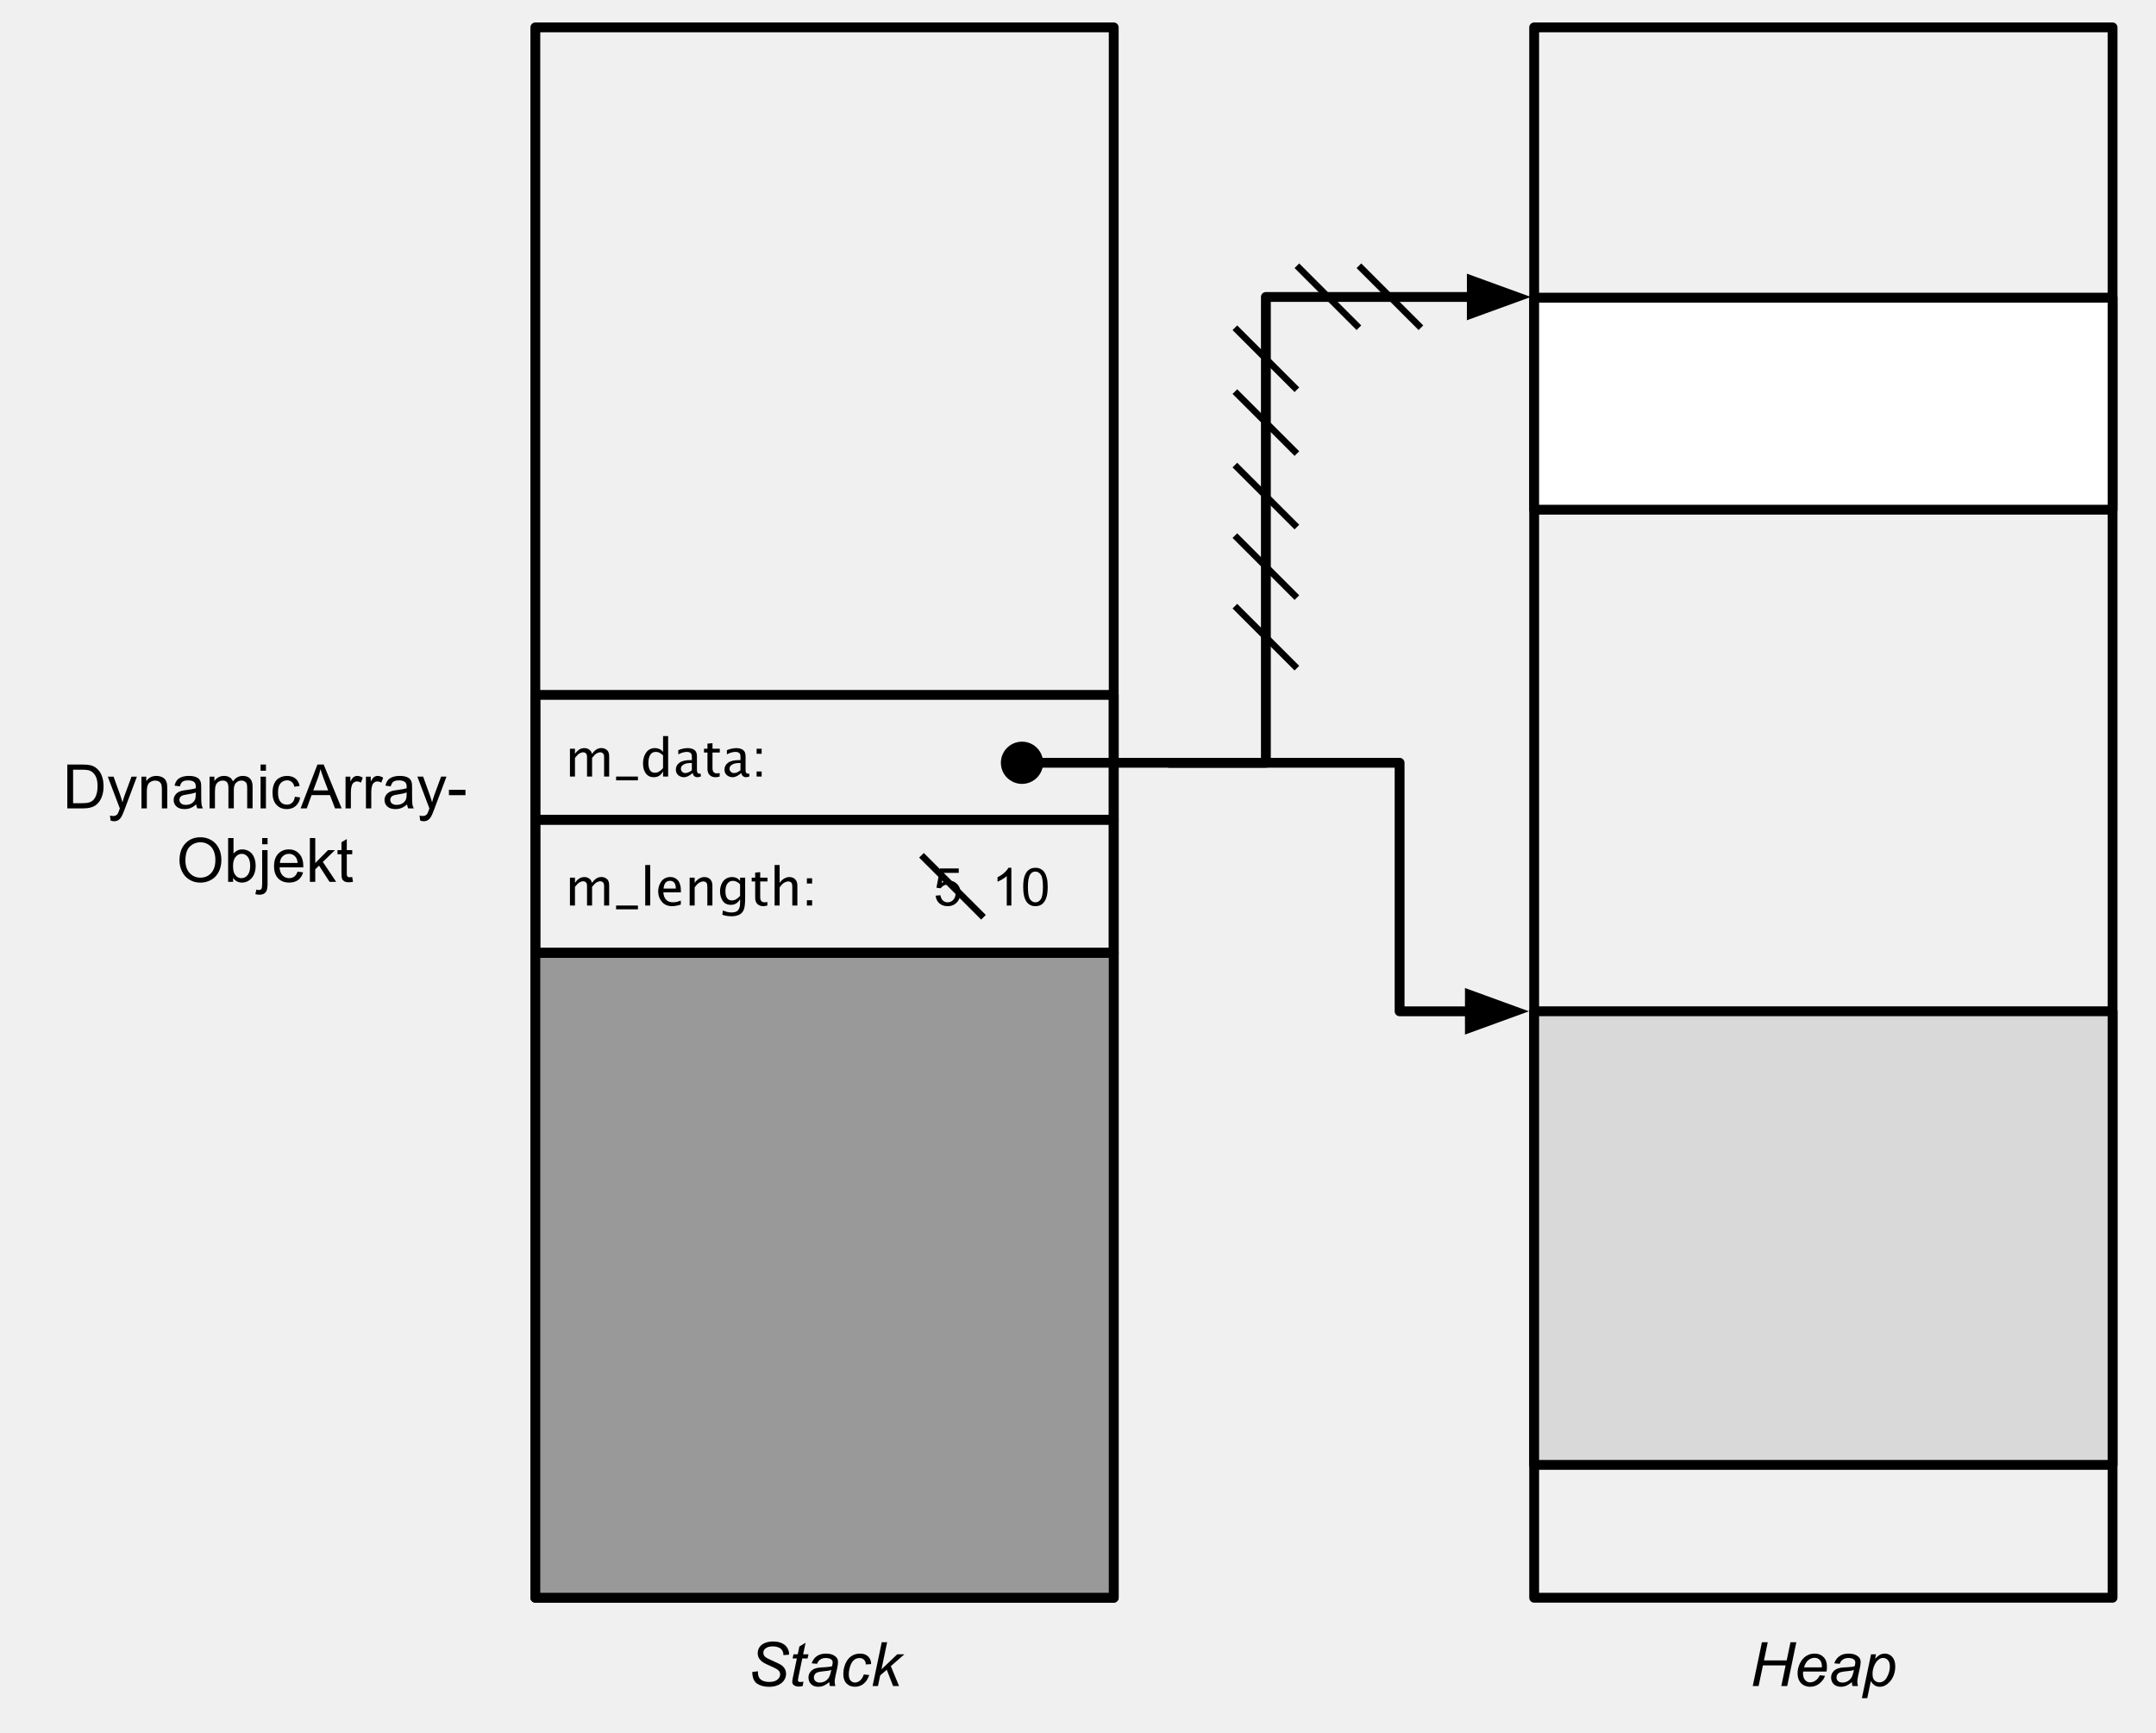
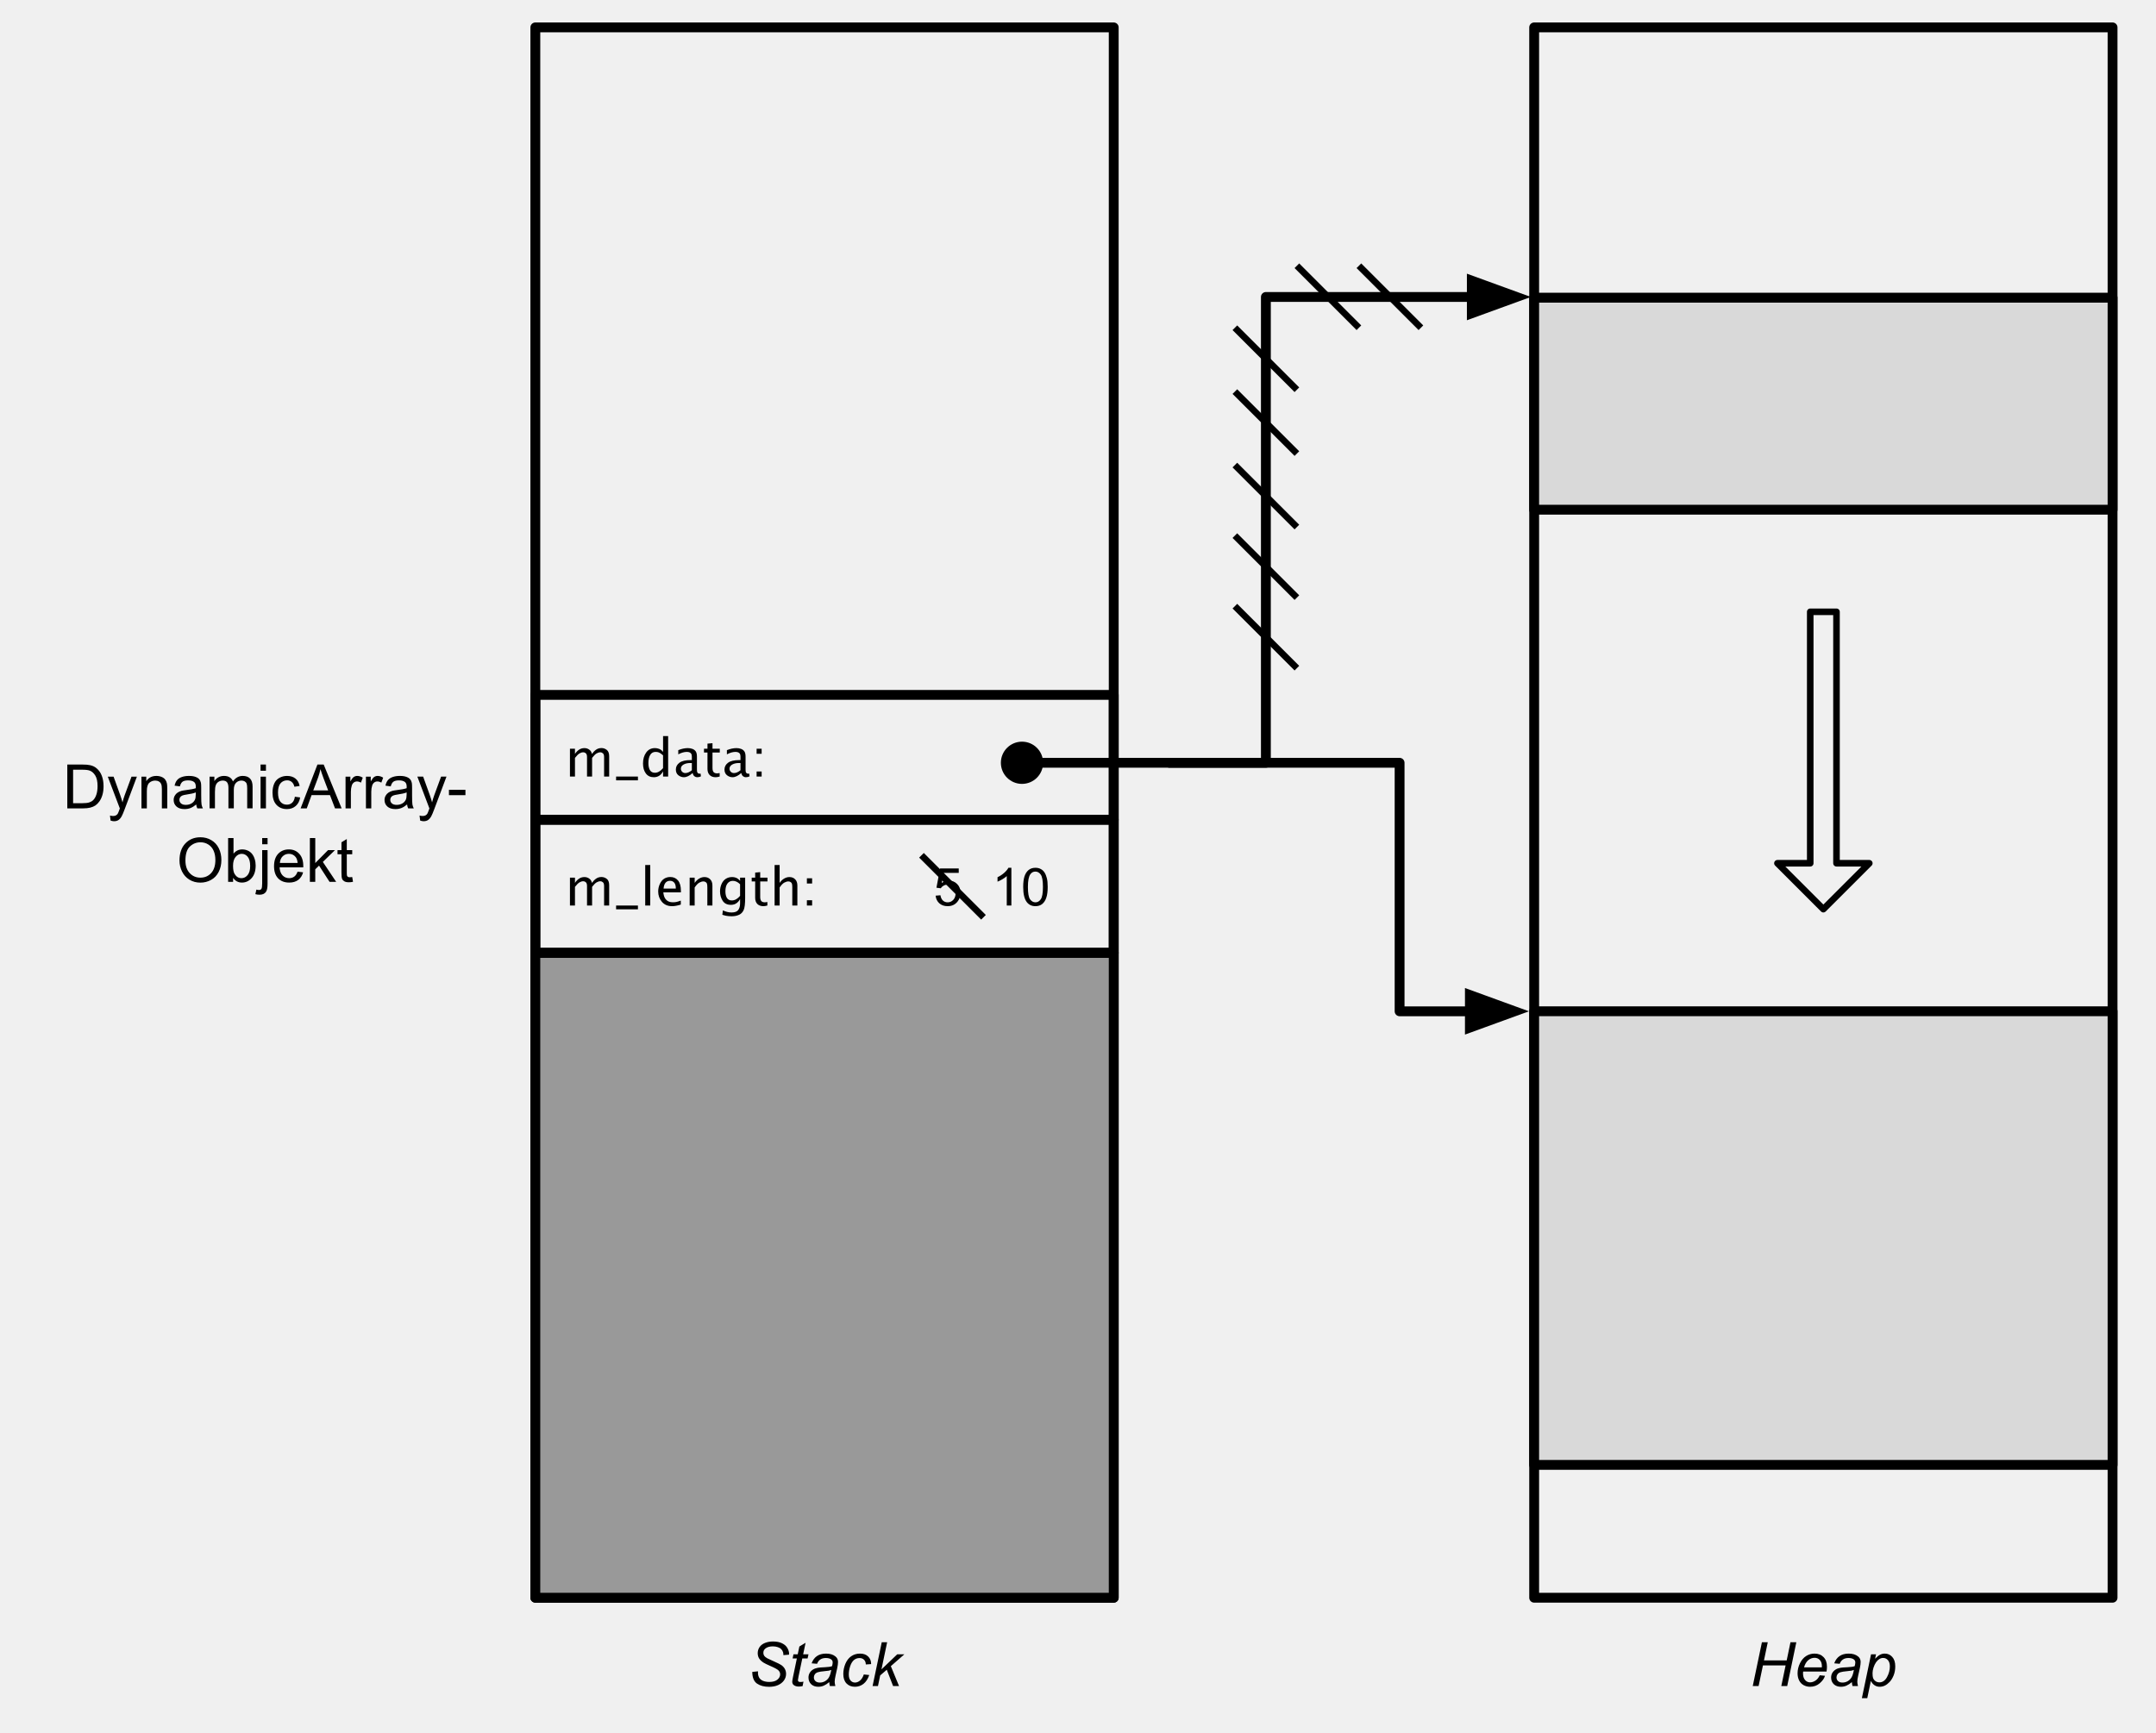
<svg xmlns="http://www.w3.org/2000/svg" version="1.1" viewBox="0.0 0.0 657.0 528.0" fill="none" stroke="none" stroke-linecap="square" stroke-miterlimit="10">
  <clipPath id="p.0">
    <path d="m0 0l657.0 0l0 528.0l-657.0 0l0 -528.0z" clip-rule="nonzero" />
  </clipPath>
  <g clip-path="url(#p.0)">
    <path fill="#000000" fill-opacity="0.0" d="m0 0l657.0 0l0 528.0l-657.0 0z" fill-rule="evenodd" />
    <path fill="#000000" fill-opacity="0.0" d="m163.134 8.349l176.252 0l0 478.646l-176.252 0z" fill-rule="evenodd" />
    <path stroke="#000000" stroke-width="3.0" stroke-linejoin="round" stroke-linecap="butt" d="m163.134 8.349l176.252 0l0 478.646l-176.252 0z" fill-rule="evenodd" />
    <path fill="#999999" d="m163.134 290.428l176.252 0l0 196.567l-176.252 0z" fill-rule="evenodd" />
    <path stroke="#000000" stroke-width="3.0" stroke-linejoin="round" stroke-linecap="butt" d="m163.134 290.428l176.252 0l0 196.567l-176.252 0z" fill-rule="evenodd" />
    <path fill="#000000" fill-opacity="0.0" d="m163.134 211.814l176.252 0l0 38.047l-176.252 0z" fill-rule="evenodd" />
    <path stroke="#000000" stroke-width="3.0" stroke-linejoin="round" stroke-linecap="butt" d="m163.134 211.814l176.252 0l0 38.047l-176.252 0z" fill-rule="evenodd" />
    <path fill="#000000" d="m173.681 236.697l0 -8.484l1.531 0l0 1.594q0.469 -0.75 1.203 -1.266q0.734 -0.516 1.688 -0.516q0.562 0 0.969 0.188q0.422 0.172 0.75 0.5q0.344 0.328 0.609 1.094q0.469 -0.766 1.188 -1.281q0.719 -0.516 1.656 -0.516q0.906 0 1.625 0.562q0.734 0.562 0.734 1.953l0 6.172l-1.547 0l0 -5.938q0 -0.844 -0.359 -1.141q-0.359 -0.312 -0.797 -0.312q-0.547 0 -1.141 0.344q-0.578 0.344 -1.359 1.359l0 5.688l-1.547 0l0 -5.938q0 -0.844 -0.359 -1.141q-0.359 -0.312 -0.812 -0.312q-0.562 0 -1.125 0.344q-0.562 0.328 -1.375 1.359l0 5.688l-1.531 0zm14.062 1.156l0 -1.156l6.656 0l0 1.156l-6.656 0zm14.312 -1.156l0 -1.594q-0.469 0.891 -1.172 1.344q-0.703 0.453 -1.656 0.453q-1.562 0 -2.422 -1.156q-0.859 -1.156 -0.859 -3.031q0 -2.016 0.969 -3.344q0.969 -1.344 2.641 -1.344q0.5 0 0.938 0.125q0.453 0.109 0.797 0.328q0.344 0.203 0.766 0.703l0 -4.828l1.547 0l0 12.344l-1.547 0zm0 -6.469q-0.797 -0.703 -1.266 -0.875q-0.453 -0.172 -1.0 -0.172q-1.125 0 -1.672 0.953q-0.531 0.938 -0.531 2.422q0 1.391 0.469 2.188q0.484 0.797 1.5 0.797q0.641 0 1.266 -0.344q0.625 -0.359 1.234 -1.062l0 -3.906zm9.008 5.391q-0.688 0.625 -1.359 0.953q-0.672 0.328 -1.312 0.328q-0.891 0 -1.672 -0.594q-0.766 -0.609 -0.766 -1.75q0 -1.25 1.078 -2.062q1.078 -0.812 3.438 -0.812l0.359 0l0 -1.031q0 -0.609 -0.172 -0.875q-0.156 -0.281 -0.5 -0.438q-0.344 -0.156 -0.859 -0.156q-1.203 0 -2.609 0.75l0 -1.281q1.547 -0.625 2.922 -0.625q0.75 0 1.375 0.234q0.641 0.234 1.016 0.75q0.375 0.516 0.375 1.641l0 3.844q0 0.641 0.094 0.875q0.109 0.219 0.281 0.344q0.188 0.109 0.438 0.109q0.094 0 0.297 -0.031l0.109 0.844q-0.531 0.266 -1.156 0.266q-0.422 0 -0.812 -0.281q-0.391 -0.281 -0.562 -1.0zm-0.234 -0.844l0 -2.188l-0.484 -0.016q-1.219 0 -2.047 0.469q-0.812 0.469 -0.812 1.266q0 0.562 0.406 0.953q0.406 0.375 0.938 0.375q0.484 0 0.984 -0.219q0.5 -0.219 1.016 -0.641zm8.477 1.922q-0.719 0.203 -1.234 0.203q-1.141 0 -1.812 -0.656q-0.672 -0.672 -0.672 -1.891l0 -4.984l-1.062 0l0 -1.156l1.062 0l0 -1.547l1.531 -0.141l0 1.688l2.219 0l0 1.156l-2.219 0l0 4.703q0 0.891 0.344 1.281q0.344 0.375 1.094 0.375q0.312 0 0.75 -0.094l0 1.062zm6.578 -1.078q-0.688 0.625 -1.359 0.953q-0.672 0.328 -1.312 0.328q-0.891 0 -1.672 -0.594q-0.766 -0.609 -0.766 -1.75q0 -1.25 1.078 -2.062q1.078 -0.812 3.438 -0.812l0.359 0l0 -1.031q0 -0.609 -0.172 -0.875q-0.156 -0.281 -0.5 -0.438q-0.344 -0.156 -0.859 -0.156q-1.203 0 -2.609 0.75l0 -1.281q1.547 -0.625 2.922 -0.625q0.75 0 1.375 0.234q0.641 0.234 1.016 0.75q0.375 0.516 0.375 1.641l0 3.844q0 0.641 0.094 0.875q0.109 0.219 0.281 0.344q0.188 0.109 0.438 0.109q0.094 0 0.297 -0.031l0.109 0.844q-0.531 0.266 -1.156 0.266q-0.422 0 -0.812 -0.281q-0.391 -0.281 -0.562 -1.0zm-0.234 -0.844l0 -2.188l-0.484 -0.016q-1.219 0 -2.047 0.469q-0.812 0.469 -0.812 1.266q0 0.562 0.406 0.953q0.406 0.375 0.938 0.375q0.484 0 0.984 -0.219q0.5 -0.219 1.016 -0.641zm4.914 1.922l0 -1.547l1.531 0l0 1.547l-1.531 0zm0 -6.938l0 -1.547l1.531 0l0 1.547l-1.531 0z" fill-rule="nonzero" />
    <path fill="#000000" fill-opacity="0.0" d="m163.134 249.861l176.252 0l0 40.567l-176.252 0z" fill-rule="evenodd" />
    <path stroke="#000000" stroke-width="3.0" stroke-linejoin="round" stroke-linecap="butt" d="m163.134 249.861l176.252 0l0 40.567l-176.252 0z" fill-rule="evenodd" />
    <path fill="#000000" d="m173.681 276.004l0 -8.484l1.531 0l0 1.594q0.469 -0.75 1.203 -1.266q0.734 -0.516 1.688 -0.516q0.562 0 0.969 0.188q0.422 0.172 0.75 0.5q0.344 0.328 0.609 1.094q0.469 -0.766 1.188 -1.281q0.719 -0.516 1.656 -0.516q0.906 0 1.625 0.562q0.734 0.562 0.734 1.953l0 6.172l-1.547 0l0 -5.938q0 -0.844 -0.359 -1.141q-0.359 -0.312 -0.797 -0.312q-0.547 0 -1.141 0.344q-0.578 0.344 -1.359 1.359l0 5.688l-1.547 0l0 -5.938q0 -0.844 -0.359 -1.141q-0.359 -0.312 -0.812 -0.312q-0.562 0 -1.125 0.344q-0.562 0.328 -1.375 1.359l0 5.688l-1.531 0zm14.062 1.156l0 -1.156l6.656 0l0 1.156l-6.656 0zm8.875 -1.156l0 -12.344l1.531 0l0 12.344l-1.531 0zm10.844 -0.281q-1.547 0.484 -2.656 0.484q-1.969 0 -3.109 -1.328q-1.125 -1.344 -1.125 -3.156q0 -1.203 0.5 -2.281q0.5 -1.078 1.297 -1.594q0.812 -0.531 1.906 -0.531q1.469 0 2.344 1.062q0.875 1.047 0.875 3.156l0 0.469l-5.359 0q0.125 1.125 0.484 1.734q0.359 0.609 0.953 0.953q0.609 0.328 1.531 0.328q0.469 0 0.922 -0.078q0.469 -0.078 1.438 -0.438l0 1.219zm-5.25 -4.875l3.734 0q0 -1.281 -0.5 -1.828q-0.484 -0.547 -1.266 -0.547q-0.875 0 -1.375 0.594q-0.5 0.594 -0.594 1.781zm7.945 5.156l0 -8.484l1.531 0l0 1.594q0.594 -0.859 1.359 -1.312q0.781 -0.469 1.625 -0.469q1.078 0 1.75 0.688q0.672 0.672 0.672 1.891l0 6.094l-1.547 0l0 -5.594q0 -0.891 -0.156 -1.172q-0.156 -0.281 -0.438 -0.422q-0.281 -0.156 -0.594 -0.156q-0.578 0 -1.234 0.359q-0.656 0.344 -1.438 1.484l0 5.5l-1.531 0zm9.961 2.828l0.172 -1.344q1.344 0.641 2.641 0.641q1.469 0 2.031 -0.75q0.562 -0.75 0.562 -2.016l0 -1.344q-0.328 0.703 -1.047 1.25q-0.703 0.531 -1.734 0.531q-1.734 0 -2.531 -1.25q-0.797 -1.25 -0.797 -2.844q0 -1.219 0.469 -2.266q0.469 -1.047 1.297 -1.578q0.828 -0.531 1.906 -0.531q0.469 0 0.875 0.109q0.422 0.109 0.766 0.328q0.359 0.219 0.797 0.719l0 -0.969l1.547 0l0 6.172q0 2.703 -0.453 3.688q-0.438 1.0 -1.406 1.453q-0.953 0.453 -2.266 0.453q-0.438 0 -0.938 -0.047q-0.484 -0.047 -0.875 -0.125q-0.391 -0.078 -1.016 -0.281zm5.406 -5.766l0 -3.531q-0.5 -0.531 -1.062 -0.781q-0.547 -0.266 -1.141 -0.266q-1.031 0 -1.656 0.828q-0.609 0.812 -0.609 2.375q0 1.234 0.453 2.0q0.469 0.766 1.5 0.766q0.672 0 1.297 -0.344q0.641 -0.359 1.219 -1.047zm8.32 2.938q-0.719 0.203 -1.234 0.203q-1.141 0 -1.812 -0.656q-0.672 -0.672 -0.672 -1.891l0 -4.984l-1.062 0l0 -1.156l1.062 0l0 -1.547l1.531 -0.141l0 1.688l2.219 0l0 1.156l-2.219 0l0 4.703q0 0.891 0.344 1.281q0.344 0.375 1.094 0.375q0.312 0 0.75 -0.094l0 1.062zm2.203 0l0 -12.344l1.531 0l0 5.453q0.594 -0.859 1.359 -1.312q0.781 -0.469 1.625 -0.469q1.078 0 1.75 0.688q0.672 0.672 0.672 1.891l0 6.094l-1.547 0l0 -5.594q0 -0.891 -0.156 -1.172q-0.156 -0.281 -0.438 -0.422q-0.281 -0.156 -0.594 -0.156q-0.578 0 -1.234 0.359q-0.656 0.344 -1.438 1.484l0 5.5l-1.531 0z" fill-rule="nonzero" />
    <path fill="#000000" d="m245.884 269.301l0 -1.594l1.594 0l0 1.594l-1.594 0zm0 6.703l0 -1.609l1.594 0l0 1.609l-1.594 0zm39.227 -3.0l1.469 -0.125q0.172 1.078 0.766 1.625q0.594 0.531 1.438 0.531q1.016 0 1.719 -0.766q0.703 -0.766 0.703 -2.031q0 -1.203 -0.672 -1.891q-0.672 -0.703 -1.766 -0.703q-0.688 0 -1.234 0.312q-0.547 0.312 -0.859 0.797l-1.312 -0.172l1.109 -5.875l5.688 0l0 1.344l-4.562 0l-0.625 3.078q1.031 -0.719 2.172 -0.719q1.5 0 2.531 1.047q1.031 1.031 1.031 2.656q0 1.562 -0.906 2.688q-1.109 1.406 -3.016 1.406q-1.562 0 -2.547 -0.875q-0.984 -0.891 -1.125 -2.328zm23.086 3.0l-1.406 0l0 -8.969q-0.516 0.484 -1.344 0.969q-0.812 0.484 -1.469 0.734l0 -1.359q1.172 -0.562 2.047 -1.344q0.891 -0.797 1.266 -1.531l0.906 0l0 11.5zm3.602 -5.656q0 -2.031 0.406 -3.266q0.422 -1.234 1.25 -1.906q0.828 -0.672 2.078 -0.672q0.922 0 1.609 0.375q0.703 0.359 1.156 1.062q0.453 0.703 0.703 1.703q0.266 1.0 0.266 2.703q0 2.016 -0.422 3.266q-0.406 1.234 -1.234 1.922q-0.828 0.672 -2.078 0.672q-1.656 0 -2.609 -1.203q-1.125 -1.422 -1.125 -4.656zm1.438 0q0 2.828 0.656 3.766q0.672 0.922 1.641 0.922q0.969 0 1.625 -0.938q0.656 -0.938 0.656 -3.75q0 -2.828 -0.656 -3.75q-0.656 -0.938 -1.641 -0.938q-0.969 0 -1.547 0.828q-0.734 1.047 -0.734 3.859z" fill-rule="nonzero" />
    <path fill="#000000" fill-opacity="0.0" d="m163.134 486.995l176.252 0l0 42.016l-176.252 0z" fill-rule="evenodd" />
    <path fill="#000000" d="m229.243 509.602l1.75 -0.172l-0.016 0.469q0 0.766 0.344 1.422q0.359 0.641 1.172 1.0q0.828 0.344 1.953 0.344q1.609 0 2.453 -0.703q0.844 -0.703 0.844 -1.609q0 -0.625 -0.453 -1.141q-0.453 -0.516 -2.484 -1.391q-1.578 -0.688 -2.141 -1.047q-0.906 -0.594 -1.344 -1.281q-0.422 -0.703 -0.422 -1.594q0 -1.031 0.562 -1.859q0.562 -0.828 1.656 -1.266q1.094 -0.438 2.453 -0.438q1.641 0 2.75 0.547q1.125 0.547 1.625 1.453q0.516 0.906 0.516 1.734q0 0.094 -0.016 0.281l-1.719 0.141q0 -0.578 -0.109 -0.891q-0.172 -0.562 -0.562 -0.938q-0.375 -0.391 -1.047 -0.609q-0.672 -0.234 -1.5 -0.234q-1.453 0 -2.266 0.656q-0.625 0.5 -0.625 1.328q0 0.484 0.25 0.875q0.266 0.391 0.922 0.766q0.484 0.266 2.25 1.047q1.453 0.641 2.0 1.0q0.719 0.484 1.109 1.172q0.391 0.688 0.391 1.562q0 1.078 -0.656 2.0q-0.656 0.906 -1.828 1.422q-1.156 0.5 -2.672 0.5q-2.266 0 -3.703 -0.984q-1.422 -1.0 -1.438 -3.562zm15.6 2.969l-0.266 1.359q-0.594 0.141 -1.156 0.141q-0.984 0 -1.562 -0.469q-0.438 -0.375 -0.438 -1.0q0 -0.312 0.234 -1.469l1.172 -5.625l-1.297 0l0.266 -1.266l1.297 0l0.5 -2.375l1.891 -1.141l-0.734 3.516l1.625 0l-0.281 1.266l-1.609 0l-1.125 5.359q-0.203 1.016 -0.203 1.219q0 0.281 0.156 0.438q0.172 0.156 0.562 0.156q0.547 0 0.969 -0.109zm7.855 0.141q-0.859 0.734 -1.656 1.078q-0.781 0.344 -1.688 0.344q-1.344 0 -2.172 -0.781q-0.812 -0.797 -0.812 -2.031q0 -0.797 0.375 -1.422q0.375 -0.625 0.984 -1.0q0.609 -0.391 1.484 -0.547q0.562 -0.109 2.109 -0.172q1.562 -0.062 2.234 -0.328q0.188 -0.672 0.188 -1.125q0 -0.578 -0.422 -0.906q-0.562 -0.453 -1.672 -0.453q-1.031 0 -1.703 0.469q-0.656 0.453 -0.953 1.297l-1.672 -0.141q0.516 -1.438 1.609 -2.203q1.109 -0.766 2.797 -0.766q1.797 0 2.844 0.859q0.797 0.625 0.797 1.656q0 0.766 -0.219 1.797l-0.531 2.406q-0.266 1.141 -0.266 1.859q0 0.453 0.203 1.312l-1.672 0q-0.125 -0.469 -0.188 -1.203zm0.609 -3.703q-0.344 0.141 -0.75 0.219q-0.391 0.062 -1.312 0.156q-1.438 0.125 -2.031 0.328q-0.594 0.188 -0.906 0.625q-0.297 0.422 -0.297 0.938q0 0.688 0.484 1.141q0.484 0.438 1.359 0.438q0.828 0 1.578 -0.422q0.75 -0.438 1.188 -1.203q0.438 -0.781 0.688 -2.219zm9.923 1.375l1.656 0.172q-0.625 1.812 -1.766 2.703q-1.141 0.875 -2.609 0.875q-1.578 0 -2.562 -1.016q-0.969 -1.031 -0.969 -2.859q0 -1.578 0.625 -3.109q0.641 -1.531 1.797 -2.328q1.172 -0.797 2.688 -0.797q1.547 0 2.453 0.875q0.922 0.875 0.922 2.328l-1.625 0.109q-0.016 -0.922 -0.547 -1.438q-0.516 -0.516 -1.359 -0.516q-1.0 0 -1.734 0.625q-0.719 0.625 -1.141 1.906q-0.406 1.281 -0.406 2.469q0 1.234 0.547 1.859q0.547 0.609 1.344 0.609q0.797 0 1.531 -0.609q0.734 -0.609 1.156 -1.859zm2.672 3.531l2.797 -13.359l1.641 0l-1.734 8.281l4.812 -4.594l2.172 0l-4.125 3.609l2.5 6.062l-1.812 0l-1.922 -4.969l-2.016 1.734l-0.672 3.234l-1.641 0z" fill-rule="nonzero" />
    <path fill="#000000" fill-opacity="0.0" d="m467.509 8.349l176.252 0l0 478.646l-176.252 0z" fill-rule="evenodd" />
    <path stroke="#000000" stroke-width="3.0" stroke-linejoin="round" stroke-linecap="butt" d="m467.509 8.349l176.252 0l0 478.646l-176.252 0z" fill-rule="evenodd" />
-     <path fill="#ffffff" d="m467.509 90.735l176.252 0l0 64.63l-176.252 0z" fill-rule="evenodd" />
+     <path fill="#d9d9d9" d="m467.509 90.735l176.252 0l0 64.63l-176.252 0z" fill-rule="evenodd" />
    <path stroke="#000000" stroke-width="3.0" stroke-linejoin="round" stroke-linecap="butt" d="m467.509 90.735l176.252 0l0 64.63l-176.252 0z" fill-rule="evenodd" />
    <path fill="#000000" fill-opacity="0.0" d="m467.509 486.995l176.252 0l0 42.016l-176.252 0z" fill-rule="evenodd" />
    <path fill="#000000" d="m534.116 513.915l2.797 -13.359l1.781 0l-1.156 5.547l6.922 0l1.156 -5.547l1.781 0l-2.781 13.359l-1.797 0l1.312 -6.297l-6.906 0l-1.328 6.297l-1.781 0zm20.41 -3.281l1.609 0.156q-0.344 1.188 -1.594 2.266q-1.234 1.078 -2.969 1.078q-1.062 0 -1.969 -0.5q-0.891 -0.5 -1.359 -1.438q-0.469 -0.953 -0.469 -2.156q0 -1.594 0.734 -3.078q0.734 -1.484 1.891 -2.203q1.172 -0.734 2.531 -0.734q1.734 0 2.766 1.078q1.031 1.062 1.031 2.922q0 0.719 -0.125 1.469l-7.125 0q-0.047 0.281 -0.047 0.5q0 1.359 0.625 2.078q0.625 0.719 1.531 0.719q0.844 0 1.656 -0.547q0.828 -0.562 1.281 -1.609zm-4.781 -2.406l5.422 0q0.016 -0.25 0.016 -0.359q0 -1.234 -0.625 -1.891q-0.625 -0.672 -1.594 -0.672q-1.062 0 -1.938 0.734q-0.859 0.719 -1.281 2.188zm14.579 4.484q-0.859 0.734 -1.656 1.078q-0.781 0.344 -1.688 0.344q-1.344 0 -2.172 -0.781q-0.812 -0.797 -0.812 -2.031q0 -0.797 0.375 -1.422q0.375 -0.625 0.984 -1.0q0.609 -0.391 1.484 -0.547q0.562 -0.109 2.109 -0.172q1.562 -0.062 2.234 -0.328q0.188 -0.672 0.188 -1.125q0 -0.578 -0.422 -0.906q-0.562 -0.453 -1.672 -0.453q-1.031 0 -1.703 0.469q-0.656 0.453 -0.953 1.297l-1.672 -0.141q0.516 -1.438 1.609 -2.203q1.109 -0.766 2.797 -0.766q1.797 0 2.844 0.859q0.797 0.625 0.797 1.656q0 0.766 -0.219 1.797l-0.531 2.406q-0.266 1.141 -0.266 1.859q0 0.453 0.203 1.312l-1.672 0q-0.125 -0.469 -0.188 -1.203zm0.609 -3.703q-0.344 0.141 -0.75 0.219q-0.391 0.062 -1.312 0.156q-1.438 0.125 -2.031 0.328q-0.594 0.188 -0.906 0.625q-0.297 0.422 -0.297 0.938q0 0.688 0.484 1.141q0.484 0.438 1.359 0.438q0.828 0 1.578 -0.422q0.75 -0.438 1.188 -1.203q0.438 -0.781 0.688 -2.219zm2.438 8.609l2.797 -13.375l1.516 0l-0.281 1.344q0.844 -0.875 1.516 -1.219q0.672 -0.344 1.422 -0.344q1.375 0 2.281 1.016q0.922 1.0 0.922 2.875q0 1.516 -0.5 2.766q-0.5 1.234 -1.234 2.0q-0.719 0.75 -1.469 1.109q-0.75 0.344 -1.531 0.344q-1.75 0 -2.703 -1.766l-1.094 5.25l-1.641 0zm3.25 -7.656q0 1.078 0.156 1.5q0.234 0.594 0.75 0.969q0.516 0.359 1.203 0.359q1.422 0 2.297 -1.594q0.875 -1.609 0.875 -3.281q0 -1.219 -0.594 -1.891q-0.578 -0.672 -1.453 -0.672q-0.625 0 -1.172 0.344q-0.531 0.328 -1.0 0.984q-0.453 0.656 -0.766 1.609q-0.297 0.953 -0.297 1.672z" fill-rule="nonzero" />
    <path fill="#000000" fill-opacity="0.0" d="m304.997 232.499l80.756 0l0 -141.984l80.756 0" fill-rule="evenodd" />
    <path stroke="#000000" stroke-width="3.0" stroke-linejoin="round" stroke-linecap="butt" d="m316.367 232.499l69.386 0l0 -141.984l62.756 0" fill-rule="evenodd" />
    <path fill="#000000" stroke="#000000" stroke-width="3.0" stroke-linecap="butt" d="m306.497 232.499c0 -2.726 2.209 -4.935 4.935 -4.935c2.726 0 4.935 2.209 4.935 4.935c0 2.726 -2.209 4.935 -4.935 4.935c-2.726 0 -4.935 -2.209 -4.935 -4.935z" fill-rule="nonzero" />
    <path fill="#000000" stroke="#000000" stroke-width="3.0" stroke-linecap="butt" d="m448.509 95.47l13.614 -4.955l-13.614 -4.955z" fill-rule="evenodd" />
    <path fill="#000000" fill-opacity="0.0" d="m7.0 219.475l147.496 0l0 64.63l-147.496 0z" fill-rule="evenodd" />
    <path fill="#000000" d="m20.51 246.395l0 -13.359l4.609 0q1.547 0 2.375 0.203q1.141 0.25 1.953 0.953q1.062 0.891 1.578 2.281q0.531 1.391 0.531 3.172q0 1.516 -0.359 2.703q-0.359 1.172 -0.922 1.938q-0.547 0.766 -1.203 1.219q-0.656 0.438 -1.594 0.672q-0.938 0.219 -2.141 0.219l-4.828 0zm1.766 -1.578l2.859 0q1.312 0 2.062 -0.234q0.75 -0.25 1.203 -0.703q0.625 -0.625 0.969 -1.688q0.359 -1.062 0.359 -2.578q0 -2.094 -0.688 -3.219q-0.688 -1.125 -1.672 -1.5q-0.703 -0.281 -2.281 -0.281l-2.812 0l0 10.203zm11.426 5.297l-0.188 -1.531q0.547 0.141 0.938 0.141q0.547 0 0.875 -0.188q0.328 -0.172 0.547 -0.5q0.156 -0.25 0.5 -1.219q0.047 -0.141 0.141 -0.406l-3.672 -9.688l1.766 0l2.016 5.594q0.391 1.078 0.703 2.25q0.281 -1.125 0.672 -2.203l2.078 -5.641l1.641 0l-3.688 9.828q-0.594 1.609 -0.922 2.203q-0.438 0.812 -1.0 1.188q-0.562 0.375 -1.344 0.375q-0.484 0 -1.062 -0.203zm9.406 -3.719l0 -9.672l1.469 0l0 1.375q1.062 -1.594 3.078 -1.594q0.875 0 1.609 0.312q0.734 0.312 1.094 0.828q0.375 0.5 0.516 1.203q0.094 0.453 0.094 1.594l0 5.953l-1.641 0l0 -5.891q0 -1.0 -0.203 -1.484q-0.188 -0.5 -0.672 -0.797q-0.484 -0.297 -1.141 -0.297q-1.047 0 -1.812 0.672q-0.75 0.656 -0.75 2.516l0 5.281l-1.641 0zm16.688 -1.188q-0.922 0.766 -1.766 1.094q-0.828 0.312 -1.797 0.312q-1.594 0 -2.453 -0.781q-0.859 -0.781 -0.859 -1.984q0 -0.719 0.328 -1.297q0.328 -0.594 0.844 -0.938q0.531 -0.359 1.188 -0.547q0.469 -0.125 1.453 -0.25q1.984 -0.234 2.922 -0.562q0.016 -0.344 0.016 -0.422q0 -1.0 -0.469 -1.422q-0.625 -0.547 -1.875 -0.547q-1.156 0 -1.703 0.406q-0.547 0.406 -0.812 1.422l-1.609 -0.219q0.219 -1.016 0.719 -1.641q0.5 -0.641 1.453 -0.984q0.953 -0.344 2.188 -0.344q1.25 0 2.016 0.297q0.781 0.281 1.141 0.734q0.375 0.438 0.516 1.109q0.078 0.422 0.078 1.516l0 2.188q0 2.281 0.109 2.891q0.109 0.594 0.406 1.156l-1.703 0q-0.266 -0.516 -0.328 -1.188zm-0.141 -3.672q-0.891 0.375 -2.672 0.625q-1.016 0.141 -1.438 0.328q-0.422 0.188 -0.656 0.531q-0.219 0.344 -0.219 0.781q0 0.656 0.5 1.094q0.5 0.438 1.453 0.438q0.938 0 1.672 -0.406q0.75 -0.422 1.094 -1.141q0.266 -0.562 0.266 -1.641l0 -0.609zm4.204 4.859l0 -9.672l1.469 0l0 1.359q0.453 -0.719 1.203 -1.141q0.766 -0.438 1.719 -0.438q1.078 0 1.766 0.453q0.688 0.438 0.969 1.234q1.156 -1.688 2.984 -1.688q1.453 0 2.219 0.797q0.781 0.797 0.781 2.453l0 6.641l-1.641 0l0 -6.094q0 -0.984 -0.156 -1.406q-0.156 -0.438 -0.578 -0.703q-0.422 -0.266 -0.984 -0.266q-1.016 0 -1.688 0.688q-0.672 0.672 -0.672 2.156l0 5.625l-1.641 0l0 -6.281q0 -1.094 -0.406 -1.641q-0.406 -0.547 -1.312 -0.547q-0.688 0 -1.281 0.359q-0.594 0.359 -0.859 1.062q-0.25 0.703 -0.25 2.031l0 5.016l-1.641 0zm15.541 -11.469l0 -1.891l1.641 0l0 1.891l-1.641 0zm0 11.469l0 -9.672l1.641 0l0 9.672l-1.641 0zm10.457 -3.547l1.609 0.219q-0.266 1.656 -1.359 2.609q-1.078 0.938 -2.672 0.938q-1.984 0 -3.188 -1.297q-1.203 -1.297 -1.203 -3.719q0 -1.578 0.516 -2.75q0.516 -1.172 1.578 -1.75q1.062 -0.594 2.312 -0.594q1.578 0 2.578 0.797q1.0 0.797 1.281 2.266l-1.594 0.234q-0.234 -0.969 -0.812 -1.453q-0.578 -0.5 -1.391 -0.5q-1.234 0 -2.016 0.891q-0.781 0.891 -0.781 2.812q0 1.953 0.75 2.844q0.75 0.875 1.953 0.875q0.969 0 1.609 -0.594q0.656 -0.594 0.828 -1.828zm1.75 3.547l5.125 -13.359l1.906 0l5.469 13.359l-2.016 0l-1.547 -4.047l-5.594 0l-1.469 4.047l-1.875 0zm3.859 -5.484l4.531 0l-1.406 -3.703q-0.625 -1.688 -0.938 -2.766q-0.266 1.281 -0.719 2.547l-1.469 3.922zm9.834 5.484l0 -9.672l1.469 0l0 1.469q0.562 -1.031 1.031 -1.359q0.484 -0.328 1.062 -0.328q0.828 0 1.688 0.531l-0.562 1.516q-0.609 -0.359 -1.203 -0.359q-0.547 0 -0.969 0.328q-0.422 0.328 -0.609 0.891q-0.281 0.875 -0.281 1.922l0 5.062l-1.625 0zm6.213 0l0 -9.672l1.469 0l0 1.469q0.562 -1.031 1.031 -1.359q0.484 -0.328 1.062 -0.328q0.828 0 1.688 0.531l-0.562 1.516q-0.609 -0.359 -1.203 -0.359q-0.547 0 -0.969 0.328q-0.422 0.328 -0.609 0.891q-0.281 0.875 -0.281 1.922l0 5.062l-1.625 0zm12.541 -1.188q-0.922 0.766 -1.766 1.094q-0.828 0.312 -1.797 0.312q-1.594 0 -2.453 -0.781q-0.859 -0.781 -0.859 -1.984q0 -0.719 0.328 -1.297q0.328 -0.594 0.844 -0.938q0.531 -0.359 1.188 -0.547q0.469 -0.125 1.453 -0.25q1.984 -0.234 2.922 -0.562q0.016 -0.344 0.016 -0.422q0 -1.0 -0.469 -1.422q-0.625 -0.547 -1.875 -0.547q-1.156 0 -1.703 0.406q-0.547 0.406 -0.812 1.422l-1.609 -0.219q0.219 -1.016 0.719 -1.641q0.5 -0.641 1.453 -0.984q0.953 -0.344 2.188 -0.344q1.25 0 2.016 0.297q0.781 0.281 1.141 0.734q0.375 0.438 0.516 1.109q0.078 0.422 0.078 1.516l0 2.188q0 2.281 0.109 2.891q0.109 0.594 0.406 1.156l-1.703 0q-0.266 -0.516 -0.328 -1.188zm-0.141 -3.672q-0.891 0.375 -2.672 0.625q-1.016 0.141 -1.438 0.328q-0.422 0.188 -0.656 0.531q-0.219 0.344 -0.219 0.781q0 0.656 0.5 1.094q0.5 0.438 1.453 0.438q0.938 0 1.672 -0.406q0.75 -0.422 1.094 -1.141q0.266 -0.562 0.266 -1.641l0 -0.609zm4.126 8.578l-0.188 -1.531q0.547 0.141 0.938 0.141q0.547 0 0.875 -0.188q0.328 -0.172 0.547 -0.5q0.156 -0.25 0.5 -1.219q0.047 -0.141 0.141 -0.406l-3.672 -9.688l1.766 0l2.016 5.594q0.391 1.078 0.703 2.25q0.281 -1.125 0.672 -2.203l2.078 -5.641l1.641 0l-3.688 9.828q-0.594 1.609 -0.922 2.203q-0.438 0.812 -1.0 1.188q-0.562 0.375 -1.344 0.375q-0.484 0 -1.062 -0.203zm8.766 -7.734l0 -1.641l5.031 0l0 1.641l-5.031 0z" fill-rule="nonzero" />
    <path fill="#000000" d="m54.695 262.295q0 -3.328 1.781 -5.203q1.781 -1.891 4.609 -1.891q1.844 0 3.328 0.891q1.484 0.875 2.266 2.469q0.781 1.578 0.781 3.578q0 2.031 -0.828 3.641q-0.812 1.594 -2.312 2.422q-1.5 0.828 -3.25 0.828q-1.875 0 -3.359 -0.906q-1.484 -0.922 -2.25 -2.5q-0.766 -1.578 -0.766 -3.328zm1.812 0.016q0 2.422 1.297 3.812q1.297 1.391 3.266 1.391q2.0 0 3.281 -1.406q1.281 -1.406 1.281 -3.984q0 -1.625 -0.547 -2.844q-0.547 -1.219 -1.609 -1.875q-1.062 -0.672 -2.375 -0.672q-1.891 0 -3.25 1.297q-1.344 1.281 -1.344 4.281zm14.527 6.484l-1.516 0l0 -13.359l1.641 0l0 4.766q1.047 -1.297 2.656 -1.297q0.891 0 1.688 0.359q0.797 0.359 1.312 1.016q0.516 0.641 0.797 1.562q0.297 0.922 0.297 1.969q0 2.484 -1.234 3.844q-1.219 1.359 -2.953 1.359q-1.703 0 -2.688 -1.438l0 1.219zm-0.016 -4.906q0 1.734 0.484 2.516q0.766 1.266 2.094 1.266q1.078 0 1.859 -0.938q0.781 -0.938 0.781 -2.781q0 -1.891 -0.75 -2.797q-0.75 -0.906 -1.828 -0.906q-1.062 0 -1.859 0.938q-0.781 0.938 -0.781 2.703zm8.876 -6.547l0 -1.906l1.641 0l0 1.906l-1.641 0zm-2.078 15.203l0.312 -1.391q0.5 0.125 0.781 0.125q0.5 0 0.734 -0.328q0.25 -0.328 0.25 -1.672l0 -10.156l1.641 0l0 10.203q0 1.781 -0.469 2.484q-0.594 0.906 -1.969 0.906q-0.656 0 -1.281 -0.172zm12.864 -6.859l1.688 0.203q-0.406 1.484 -1.484 2.312q-1.078 0.812 -2.766 0.812q-2.125 0 -3.375 -1.297q-1.234 -1.312 -1.234 -3.672q0 -2.453 1.25 -3.797q1.266 -1.344 3.266 -1.344q1.938 0 3.156 1.328q1.234 1.312 1.234 3.703q0 0.156 0 0.438l-7.219 0q0.094 1.594 0.906 2.453q0.812 0.844 2.016 0.844q0.906 0 1.547 -0.469q0.641 -0.484 1.016 -1.516zm-5.391 -2.656l5.406 0q-0.109 -1.219 -0.625 -1.828q-0.781 -0.953 -2.031 -0.953q-1.125 0 -1.906 0.766q-0.766 0.75 -0.844 2.016zm9.141 5.766l0 -13.359l1.641 0l0 7.625l3.891 -3.938l2.109 0l-3.688 3.594l4.062 6.078l-2.016 0l-3.203 -4.953l-1.156 1.125l0 3.828l-1.641 0zm12.906 -1.469l0.234 1.453q-0.688 0.141 -1.234 0.141q-0.891 0 -1.391 -0.281q-0.484 -0.281 -0.688 -0.734q-0.203 -0.469 -0.203 -1.938l0 -5.578l-1.203 0l0 -1.266l1.203 0l0 -2.391l1.625 -0.984l0 3.375l1.656 0l0 1.266l-1.656 0l0 5.672q0 0.688 0.078 0.891q0.094 0.203 0.281 0.328q0.203 0.109 0.578 0.109q0.266 0 0.719 -0.062z" fill-rule="nonzero" />
    <path fill="#d9d9d9" d="m467.509 308.236l176.252 0l0 138.268l-176.252 0z" fill-rule="evenodd" />
    <path stroke="#000000" stroke-width="3.0" stroke-linejoin="round" stroke-linecap="butt" d="m467.509 308.236l176.252 0l0 138.268l-176.252 0z" fill-rule="evenodd" />
    <path fill="#000000" fill-opacity="0.0" d="m356.0 232.501l70.501 0l0 75.748l39.42 0" fill-rule="evenodd" />
    <path stroke="#000000" stroke-width="3.0" stroke-linejoin="round" stroke-linecap="butt" d="m356.0 232.501l70.501 0l0 75.748l21.42 0" fill-rule="evenodd" />
    <path fill="#000000" stroke="#000000" stroke-width="3.0" stroke-linecap="butt" d="m447.921 313.205l13.614 -4.955l-13.614 -4.955z" fill-rule="evenodd" />
    <path fill="#000000" fill-opacity="0.0" d="m376.304 119.357l18.898 18.898" fill-rule="evenodd" />
    <path stroke="#000000" stroke-width="2.0" stroke-linejoin="round" stroke-linecap="butt" d="m376.304 119.357l18.898 18.898" fill-rule="evenodd" />
    <path fill="#000000" fill-opacity="0.0" d="m376.304 141.755l18.898 18.898" fill-rule="evenodd" />
    <path stroke="#000000" stroke-width="2.0" stroke-linejoin="round" stroke-linecap="butt" d="m376.304 141.755l18.898 18.898" fill-rule="evenodd" />
    <path fill="#000000" fill-opacity="0.0" d="m376.304 163.257l18.898 18.898" fill-rule="evenodd" />
    <path stroke="#000000" stroke-width="2.0" stroke-linejoin="round" stroke-linecap="butt" d="m376.304 163.257l18.898 18.898" fill-rule="evenodd" />
    <path fill="#000000" fill-opacity="0.0" d="m376.304 184.759l18.898 18.898" fill-rule="evenodd" />
    <path stroke="#000000" stroke-width="2.0" stroke-linejoin="round" stroke-linecap="butt" d="m376.304 184.759l18.898 18.898" fill-rule="evenodd" />
    <path fill="#000000" fill-opacity="0.0" d="m395.202 81.0l18.898 18.898" fill-rule="evenodd" />
    <path stroke="#000000" stroke-width="2.0" stroke-linejoin="round" stroke-linecap="butt" d="m395.202 81.0l18.898 18.898" fill-rule="evenodd" />
    <path fill="#000000" fill-opacity="0.0" d="m414.1 81.0l18.898 18.898" fill-rule="evenodd" />
    <path stroke="#000000" stroke-width="2.0" stroke-linejoin="round" stroke-linecap="butt" d="m414.1 81.0l18.898 18.898" fill-rule="evenodd" />
    <path fill="#000000" fill-opacity="0.0" d="m376.304 99.898l18.898 18.898" fill-rule="evenodd" />
    <path stroke="#000000" stroke-width="2.0" stroke-linejoin="round" stroke-linecap="butt" d="m376.304 99.898l18.898 18.898" fill-rule="evenodd" />
    <path fill="#000000" fill-opacity="0.0" d="m280.803 260.696l18.898 18.898" fill-rule="evenodd" />
    <path stroke="#000000" stroke-width="2.0" stroke-linejoin="round" stroke-linecap="butt" d="m280.803 260.696l18.898 18.898" fill-rule="evenodd" />
+     <path fill="#000000" fill-opacity="0.0" d="m541.635 263.123l10 0l0 -76.646l8 0l0 76.646l10 0l-14.0 14.0z" fill-rule="evenodd" />
+     <path stroke="#000000" stroke-width="2.0" stroke-linejoin="round" stroke-linecap="butt" d="m541.635 263.123l10 0l0 -76.646l8 0l0 76.646l10 0l-14.0 14.0z" fill-rule="evenodd" />
  </g>
</svg>
